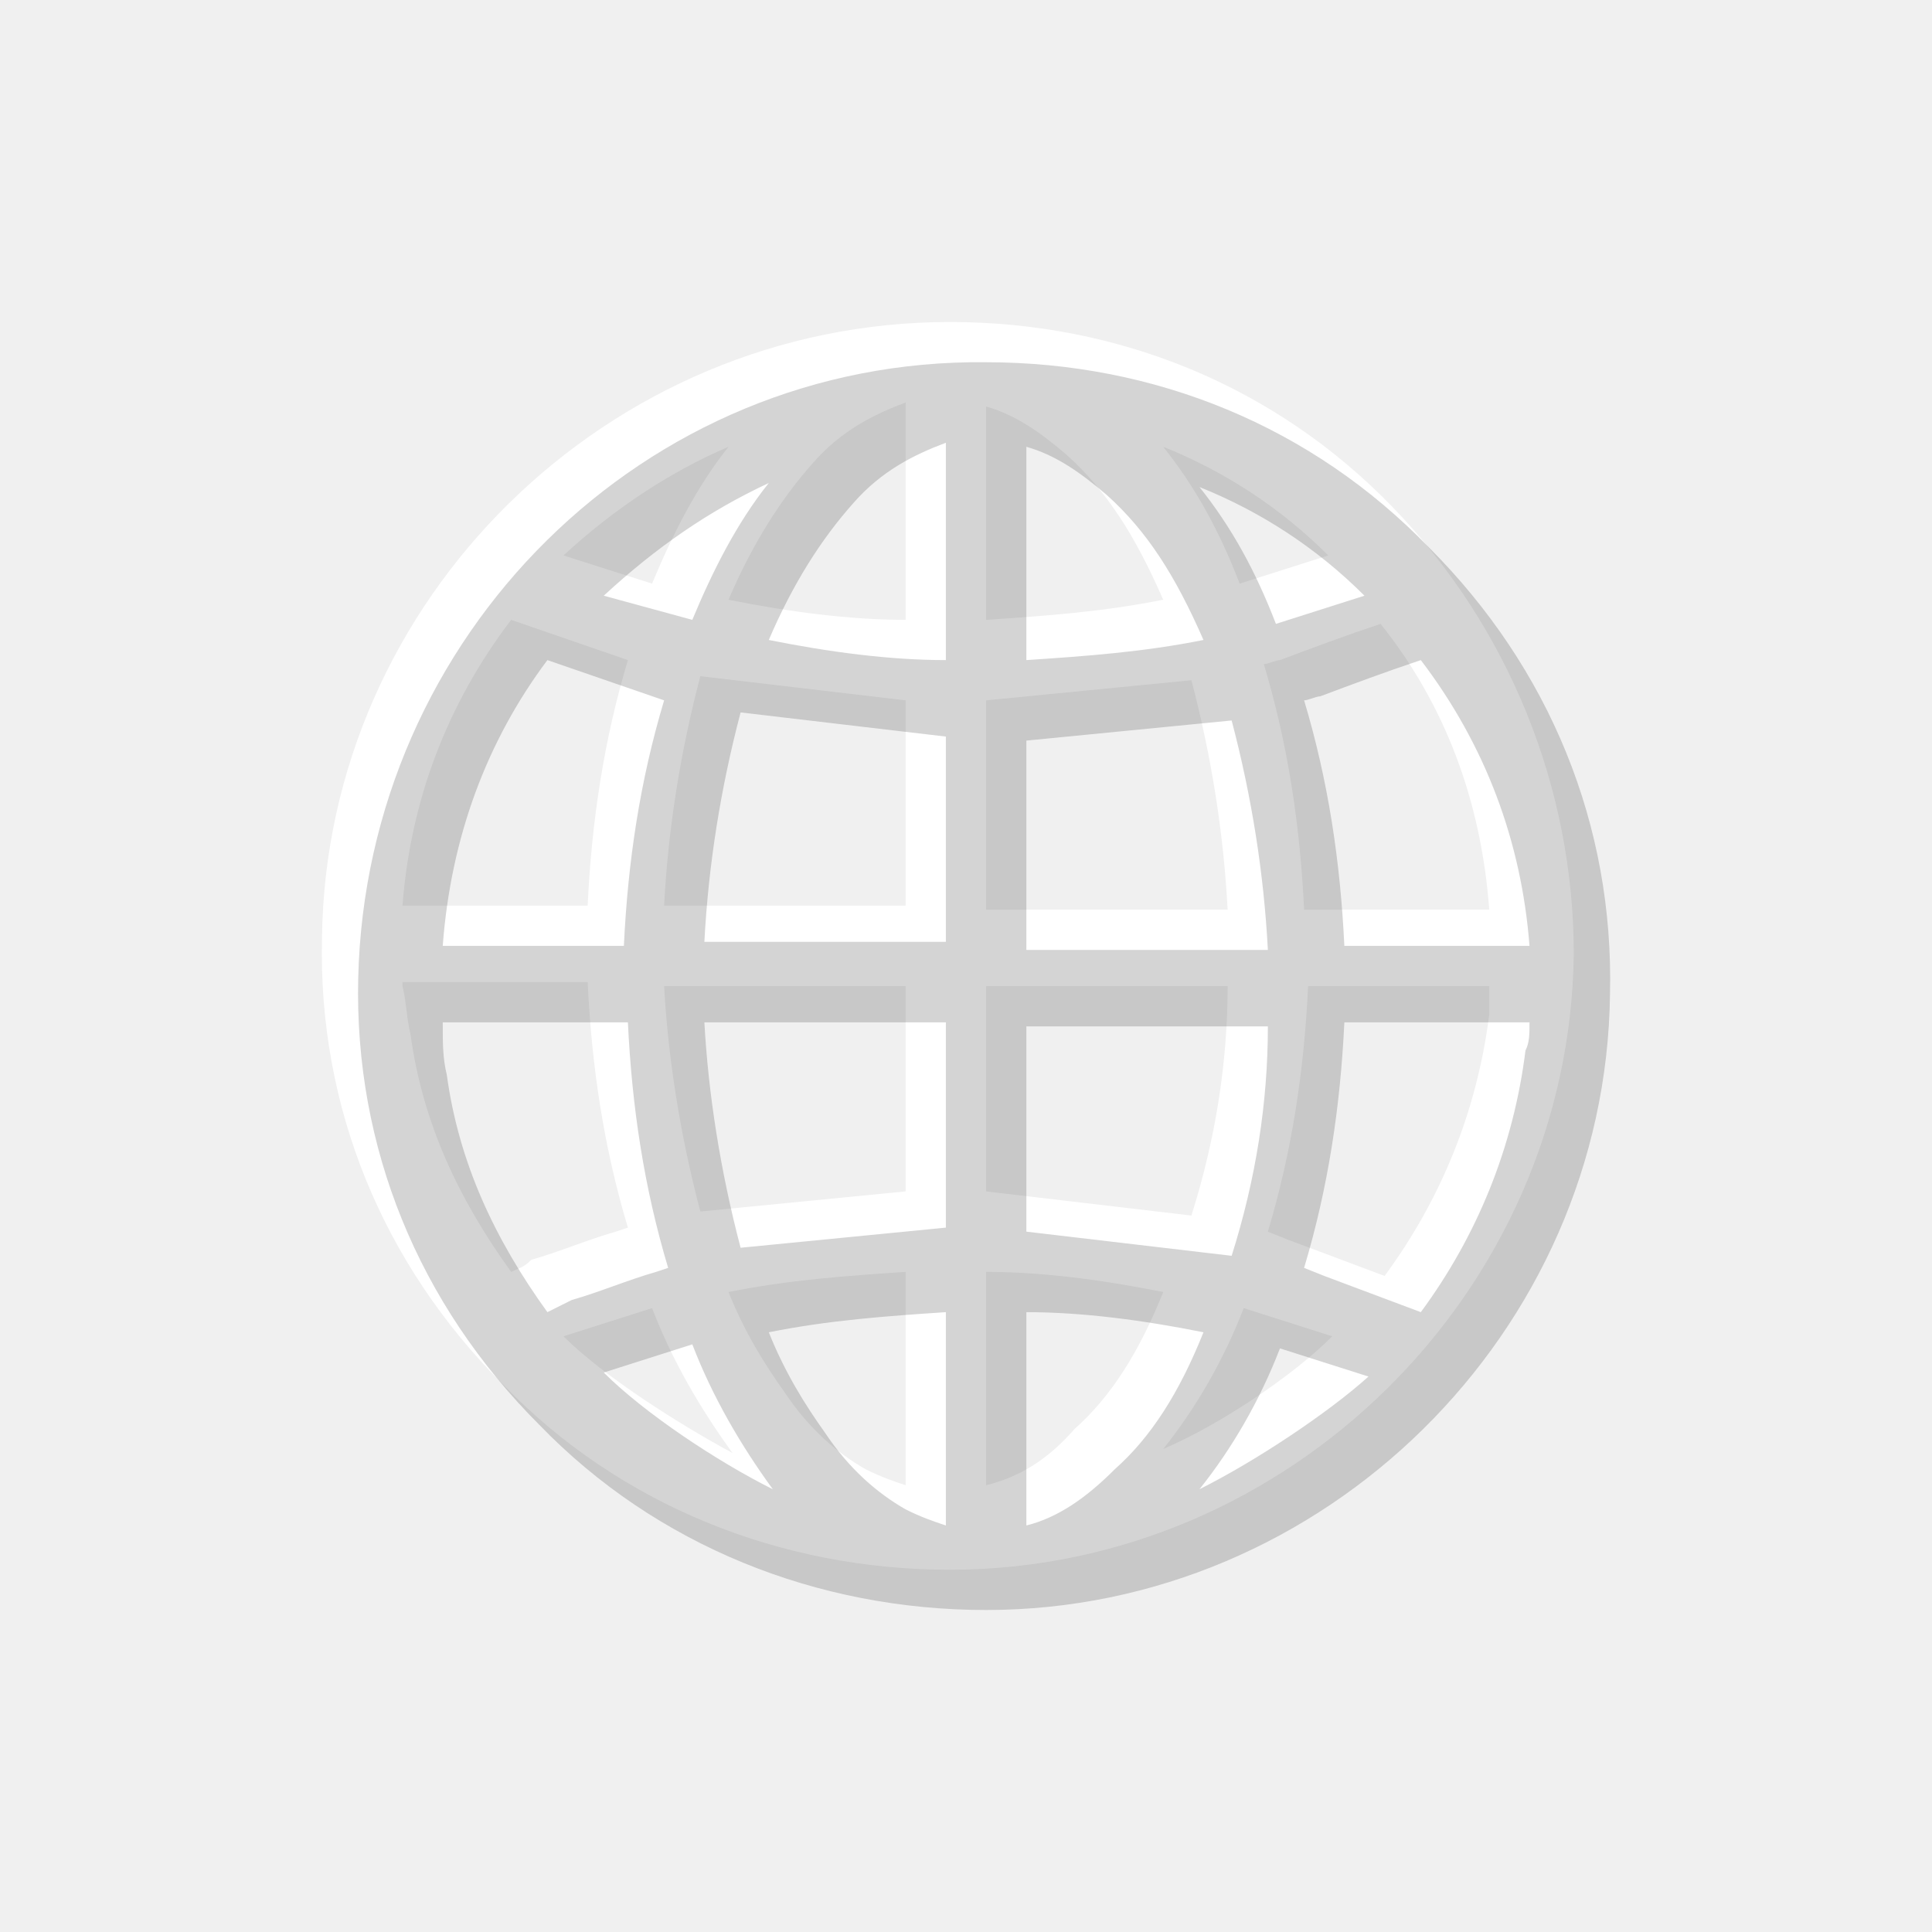
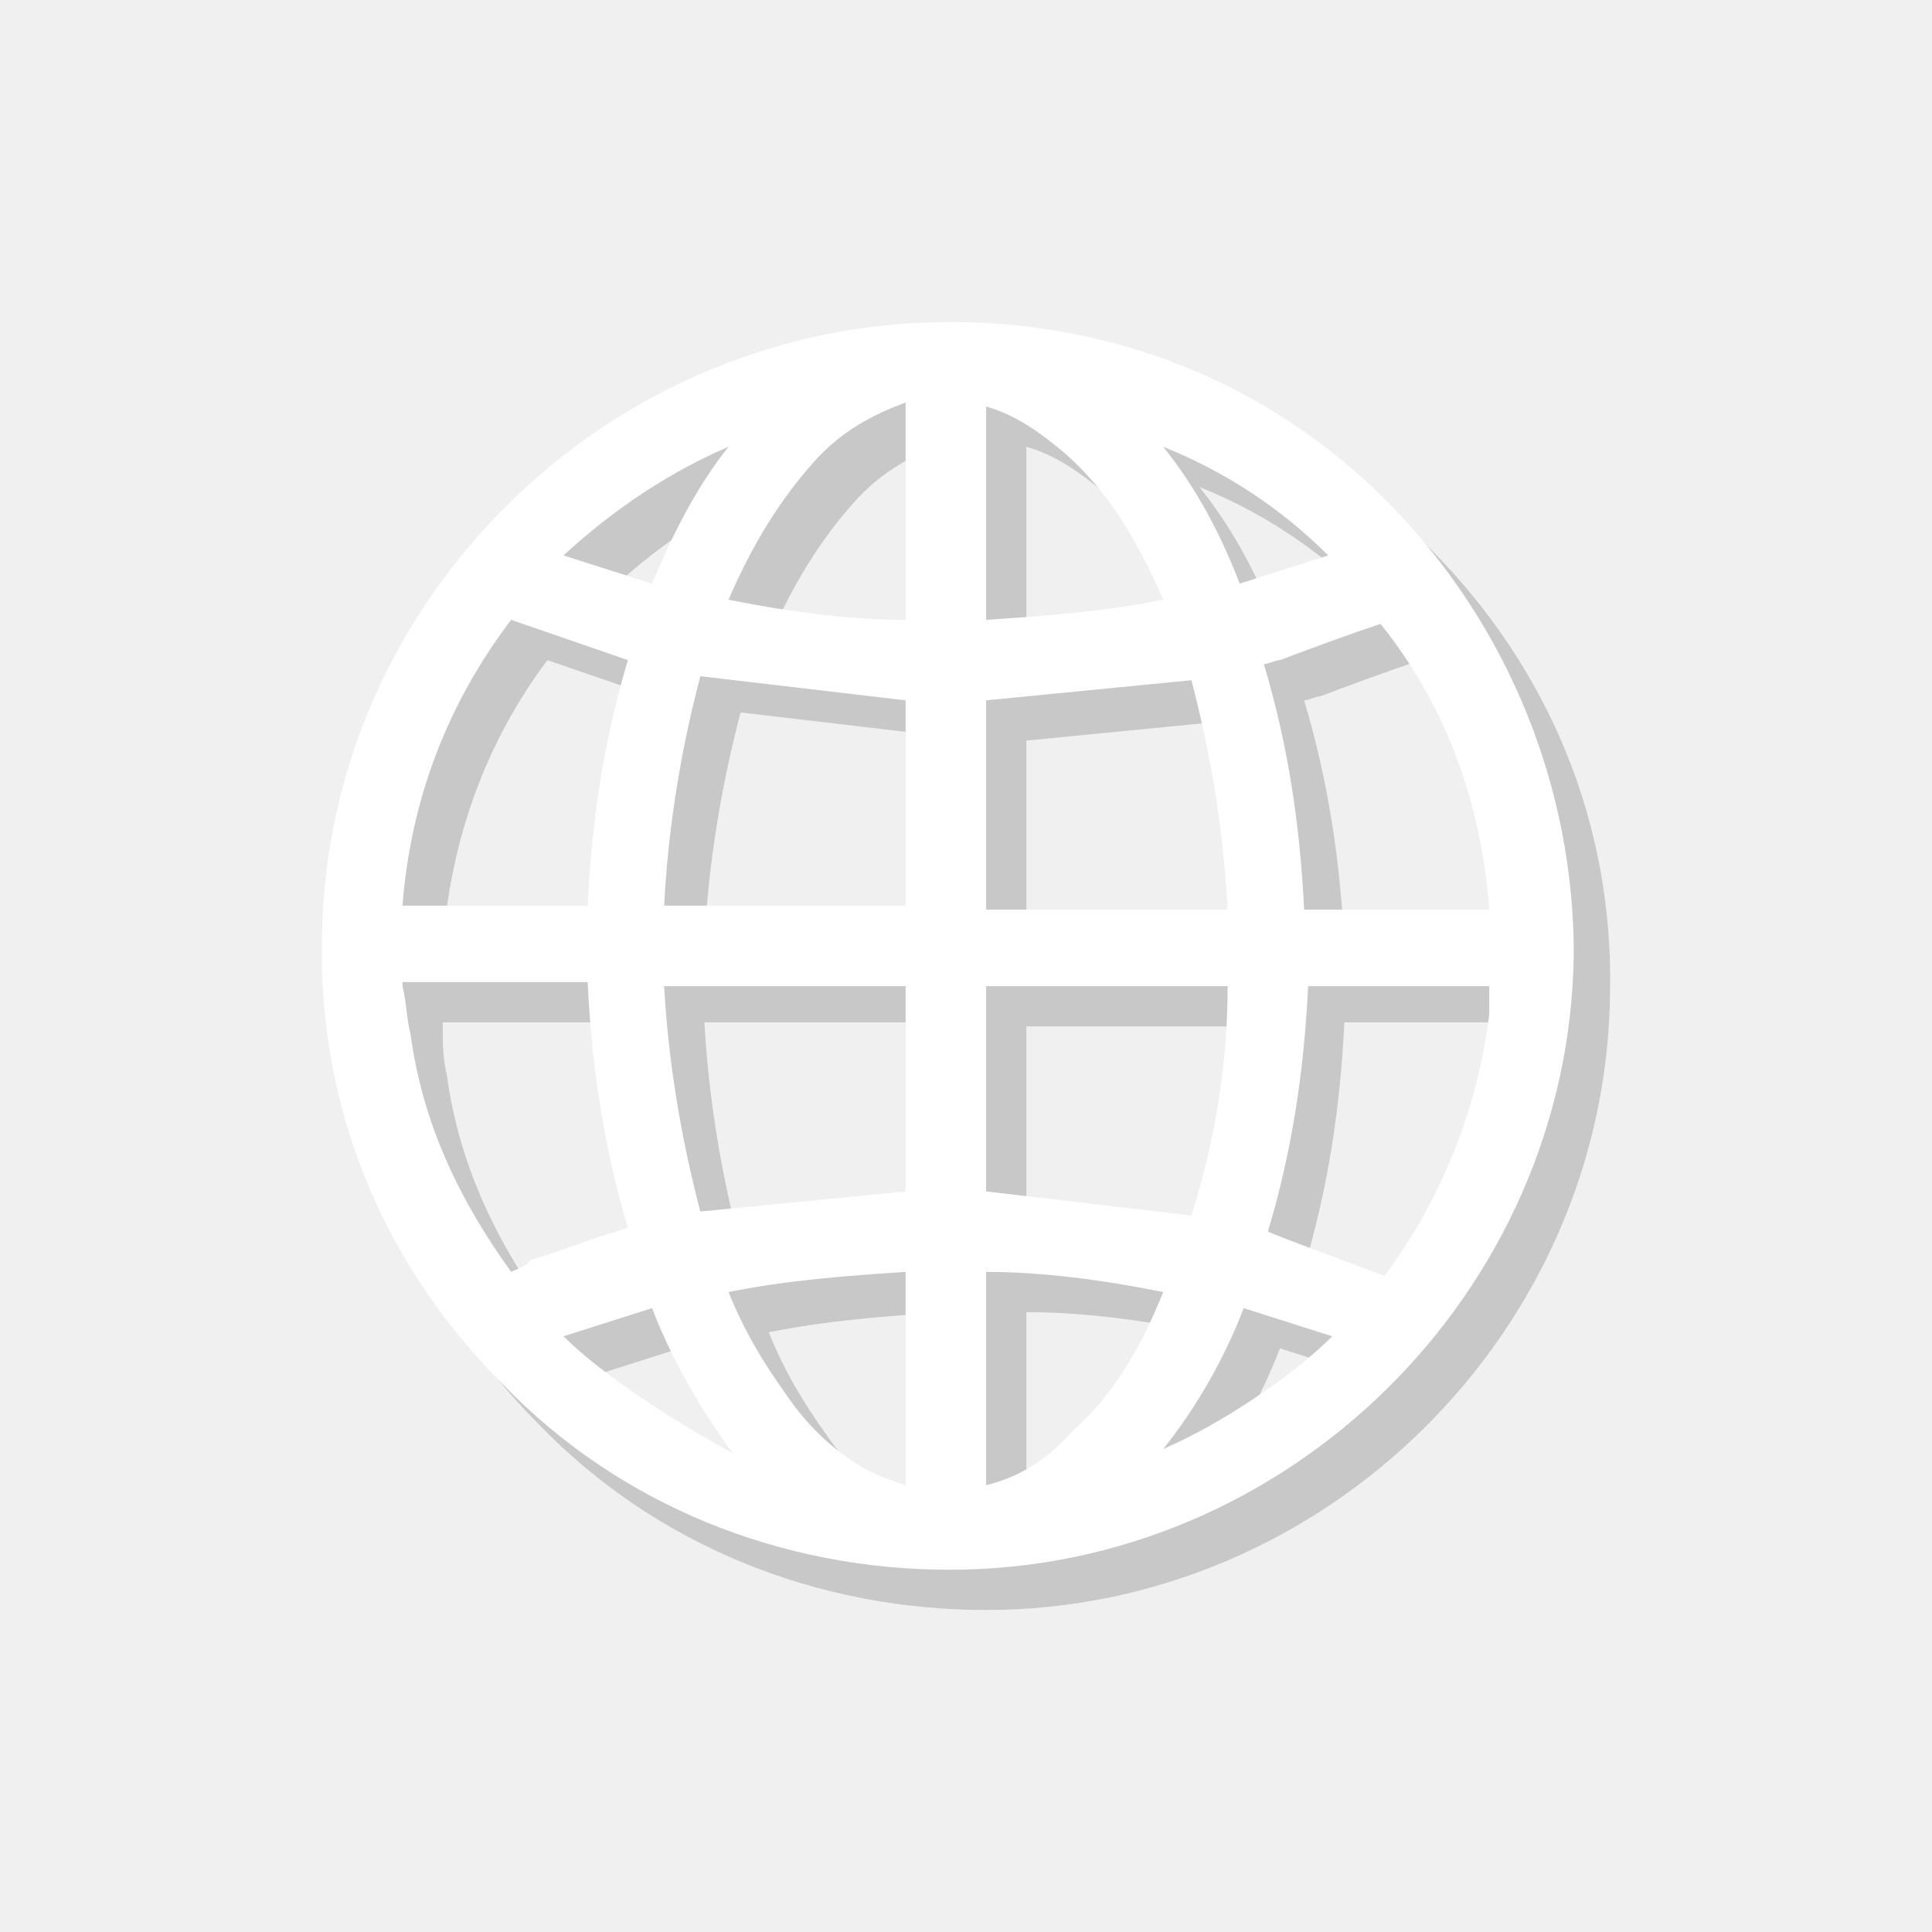
- <svg xmlns="http://www.w3.org/2000/svg" version="1.1" id="Layer_1" x="0px" y="0px" width="48px" height="48px" viewBox="0 0 48 48" style="enable-background:new 0 0 48 48;" xml:space="preserve">
-   <style type="text/css">
- 	.st0{fill:#FFFFFF;}
- 	.st1{opacity:0.17;enable-background:new    ;}
- </style>
+ <svg xmlns="http://www.w3.org/2000/svg" version="1.1" x="0px" y="0px" width="48px" height="48px" viewBox="0 0 48 48" enable-background="new 0 0 48 48" xml:space="preserve">
+   <g id="Layer_1">
+ </g>
+   <g id="Layer_2">
+ </g>
  <g id="Layer_3">
    <g>
-       <path class="st0" d="M34.6,12.6c-2.9-3-6.8-4.6-11-4.6l0,0C15.1,8,8.1,14.9,8,23.3c-0.1,4.2,1.5,8.1,4.5,11.1    c2.9,3,6.9,4.6,11.1,4.6l0,0C32,39,39,32.1,39.1,23.7C39.1,19.6,37.5,15.6,34.6,12.6z M18.1,11.1c-0.8,1-1.4,2.2-1.9,3.4L14,13.8    C15.3,12.6,16.7,11.7,18.1,11.1z M12.7,15.4l2.9,1c-0.6,2-0.9,4-1,6.1H10C10.2,19.9,11.1,17.5,12.7,15.4z M12.7,31.6    c-1.3-1.8-2.2-3.7-2.5-5.9c-0.1-0.4-0.1-0.8-0.2-1.2v-0.1h4.6c0.1,2.1,0.4,4.1,1,6.1l-0.3,0.1c-0.7,0.2-1.4,0.5-2.1,0.7    C13,31.5,12.9,31.5,12.7,31.6z M14,33.2l2.2-0.7c0.5,1.3,1.2,2.5,2,3.6C16.9,35.4,15,34.2,14,33.2z M22.5,36.9    c-0.3-0.1-0.6-0.2-1-0.4c-0.7-0.4-1.4-1-2-1.9c-0.5-0.7-1-1.5-1.4-2.5c1.5-0.3,2.9-0.4,4.4-0.5V36.9z M22.5,29.6l-5.1,0.5    c-0.5-1.9-0.8-3.8-0.9-5.6h6V29.6z M22.5,22.5h-6c0.1-1.9,0.4-3.8,0.9-5.7l5.1,0.6V22.5z M22.5,15.4c-1.4,0-2.9-0.2-4.4-0.5    c0.6-1.4,1.3-2.5,2.1-3.4c0.7-0.8,1.5-1.2,2.3-1.5V15.4z M37,22.6h-4.6c-0.1-2.1-0.4-4.1-1-6.1c0.1,0,0.3-0.1,0.4-0.1    c0.8-0.3,1.6-0.6,2.5-0.9C35.9,17.5,36.8,19.9,37,22.6z M33,13.8l-2.2,0.7c-0.5-1.3-1.1-2.4-1.9-3.4C30.4,11.7,31.8,12.6,33,13.8z     M24.5,10.1c0.7,0.2,1.3,0.6,2,1.2c1,0.9,1.7,2,2.4,3.6c-1.5,0.3-2.9,0.4-4.4,0.5V10.1z M24.5,17.4l5.1-0.5    c0.5,1.9,0.8,3.8,0.9,5.7h-6V17.4z M24.5,24.5h6c0,1.9-0.3,3.8-0.9,5.7l-5.1-0.6V24.5z M24.5,36.9v-5.3c1.4,0,2.9,0.2,4.4,0.5    c-0.6,1.5-1.3,2.6-2.2,3.4C26,36.3,25.3,36.7,24.5,36.9z M28.9,36c0.8-1,1.5-2.2,2-3.5l2.2,0.7C32.1,34.2,30.3,35.4,28.9,36z     M37,25.2c-0.3,2.4-1.2,4.6-2.6,6.5c-0.8-0.3-1.6-0.6-2.4-0.9l-0.5-0.2c0.6-2,0.9-4,1-6.1H37C37,24.8,37,25,37,25.2z" />
-       <path class="st1" d="M35.5,13.6c-2.9-3-6.8-4.6-11-4.6l0,0C16,8.9,9.1,15.8,8.9,24.3c-0.1,4.2,1.5,8.1,4.5,11.1    c2.9,3,6.9,4.6,11.1,4.6l0,0c8.4,0,15.4-6.9,15.5-15.3C40.1,20.5,38.5,16.6,35.5,13.6z M19.1,12c-0.8,1-1.4,2.2-1.9,3.4L15,14.8    C16.3,13.6,17.6,12.7,19.1,12z M13.6,16.4l2.9,1c-0.6,2-0.9,4-1,6.1H11C11.2,20.8,12.1,18.4,13.6,16.4z M13.6,32.6    c-1.3-1.8-2.2-3.7-2.5-5.9C11,26.3,11,25.9,11,25.5v-0.1h4.6c0.1,2.1,0.4,4.1,1,6.1l-0.3,0.1c-0.7,0.2-1.4,0.5-2.1,0.7    C14,32.4,13.8,32.5,13.6,32.6z M15,34.1l2.2-0.7c0.5,1.3,1.2,2.5,2,3.6C17.8,36.3,16,35.1,15,34.1z M23.5,37.9    c-0.3-0.1-0.6-0.2-1-0.4c-0.7-0.4-1.4-1-2-1.9c-0.5-0.7-1-1.5-1.4-2.5c1.5-0.3,2.9-0.4,4.4-0.5V37.9z M23.5,30.5L18.4,31    c-0.5-1.9-0.8-3.8-0.9-5.6h6V30.5z M23.5,23.4h-6c0.1-1.9,0.4-3.8,0.9-5.7l5.1,0.6V23.4z M23.5,16.4c-1.4,0-2.9-0.2-4.4-0.5    c0.6-1.4,1.3-2.5,2.1-3.4c0.7-0.8,1.5-1.2,2.3-1.5V16.4z M38,23.5h-4.6c-0.1-2.1-0.4-4.1-1-6.1c0.1,0,0.3-0.1,0.4-0.1    c0.8-0.3,1.6-0.6,2.5-0.9C36.9,18.5,37.8,20.9,38,23.5z M33.9,14.8l-2.2,0.7c-0.5-1.3-1.1-2.4-1.9-3.4    C31.3,12.7,32.7,13.6,33.9,14.8z M25.5,11.1c0.7,0.2,1.3,0.6,2,1.2c1,0.9,1.7,2,2.4,3.6c-1.5,0.3-2.9,0.4-4.4,0.5V11.1z     M25.5,18.4l5.1-0.5c0.5,1.9,0.8,3.8,0.9,5.7h-6V18.4z M25.5,25.5h6c0,1.9-0.3,3.8-0.9,5.7l-5.1-0.6V25.5z M25.5,37.9v-5.3    c1.4,0,2.9,0.2,4.4,0.5c-0.6,1.5-1.3,2.6-2.2,3.4C27,37.2,26.3,37.7,25.5,37.9z M29.8,37c0.8-1,1.5-2.2,2-3.5l2.2,0.7    C33,35.1,31.2,36.3,29.8,37z M37.9,26.1c-0.3,2.4-1.2,4.6-2.6,6.5c-0.8-0.3-1.6-0.6-2.4-0.9l-0.5-0.2c0.6-2,0.9-4,1-6.1H38    C38,25.7,38,25.9,37.9,26.1z" />
+       <path opacity="0.17" d="M35.5,13.6c-2.9-3-6.8-4.6-11-4.6c0,0,0,0,0,0C16,8.9,9.1,15.8,8.9,24.3c-0.1,4.2,1.5,8.1,4.5,11.1    c2.9,3,6.9,4.6,11.1,4.6h0c8.4,0,15.4-6.9,15.5-15.3C40.1,20.5,38.5,16.6,35.5,13.6z M19.1,12c-0.8,1-1.4,2.2-1.9,3.4L15,14.8    C16.3,13.6,17.6,12.7,19.1,12z M13.6,16.4l2.9,1c-0.6,2-0.9,4-1,6.1H11C11.2,20.8,12.1,18.4,13.6,16.4z M13.6,32.6    c-1.3-1.8-2.2-3.7-2.5-5.9C11,26.3,11,25.9,11,25.5l0-0.1h4.6c0.1,2.1,0.4,4.1,1,6.1l-0.3,0.1c-0.7,0.2-1.4,0.5-2.1,0.7    C14,32.4,13.8,32.5,13.6,32.6z M15,34.1l2.2-0.7c0.5,1.3,1.2,2.5,2,3.6C17.8,36.3,16,35.1,15,34.1z M23.5,37.9    c-0.3-0.1-0.6-0.2-1-0.4c-0.7-0.4-1.4-1-2-1.9c-0.5-0.7-1-1.5-1.4-2.5c1.5-0.3,2.9-0.4,4.4-0.5V37.9z M23.5,30.5l-5.1,0.5    c-0.5-1.9-0.8-3.8-0.9-5.6h6V30.5z M23.5,23.4h-6c0.1-1.9,0.4-3.8,0.9-5.7l5.1,0.6V23.4z M23.5,16.4c-1.4,0-2.9-0.2-4.4-0.5    c0.6-1.4,1.3-2.5,2.1-3.4c0.7-0.8,1.5-1.2,2.3-1.5V16.4z M38,23.5h-4.6c-0.1-2.1-0.4-4.1-1-6.1c0.1,0,0.3-0.1,0.4-0.1    c0.8-0.3,1.6-0.6,2.5-0.9C36.9,18.5,37.8,20.9,38,23.5z M33.9,14.8l-2.2,0.7c-0.5-1.3-1.1-2.4-1.9-3.4    C31.3,12.7,32.7,13.6,33.9,14.8z M25.5,11.1c0.7,0.2,1.3,0.6,2,1.2c1,0.9,1.7,2,2.4,3.6c-1.5,0.3-2.9,0.4-4.4,0.5V11.1z     M25.5,18.4l5.1-0.5c0.5,1.9,0.8,3.8,0.9,5.7h-6V18.4z M25.5,25.5h6c0,1.9-0.3,3.8-0.9,5.7l-5.1-0.6V25.5z M25.5,37.9v-5.3    c1.4,0,2.9,0.2,4.4,0.5c-0.6,1.5-1.3,2.6-2.2,3.4C27,37.2,26.3,37.7,25.5,37.9z M29.8,37c0.8-1,1.5-2.2,2-3.5l2.2,0.7    C33,35.1,31.2,36.3,29.8,37z M37.9,26.1c-0.3,2.4-1.2,4.6-2.6,6.5c-0.8-0.3-1.6-0.6-2.4-0.9l-0.5-0.2c0.6-2,0.9-4,1-6.1H38    C38,25.7,38,25.9,37.9,26.1z" />
+       <path fill="#FFFFFF" d="M34.6,12.6c-2.9-3-6.8-4.6-11-4.6c0,0,0,0,0,0C15.1,8,8.1,14.9,8,23.3c-0.1,4.2,1.5,8.1,4.5,11.1    c2.9,3,6.9,4.6,11.1,4.6h0c8.4,0,15.4-6.9,15.5-15.3C39.1,19.6,37.5,15.6,34.6,12.6z M18.1,11.1c-0.8,1-1.4,2.2-1.9,3.4l-2.2-0.7    C15.3,12.6,16.7,11.7,18.1,11.1z M12.7,15.4l2.9,1c-0.6,2-0.9,4-1,6.1H10C10.2,19.9,11.1,17.5,12.7,15.4z M12.7,31.6    c-1.3-1.8-2.2-3.7-2.5-5.9c-0.1-0.4-0.1-0.8-0.2-1.2l0-0.1h4.6c0.1,2.1,0.4,4.1,1,6.1l-0.3,0.1c-0.7,0.2-1.4,0.5-2.1,0.7    C13,31.5,12.9,31.5,12.7,31.6z M14,33.2l2.2-0.7c0.5,1.3,1.2,2.5,2,3.6C16.9,35.4,15,34.2,14,33.2z M22.5,36.9    c-0.3-0.1-0.6-0.2-1-0.4c-0.7-0.4-1.4-1-2-1.9c-0.5-0.7-1-1.5-1.4-2.5c1.5-0.3,2.9-0.4,4.4-0.5V36.9z M22.5,29.6l-5.1,0.5    c-0.5-1.9-0.8-3.8-0.9-5.6h6V29.6z M22.5,22.5h-6c0.1-1.9,0.4-3.8,0.9-5.7l5.1,0.6V22.5z M22.5,15.4c-1.4,0-2.9-0.2-4.4-0.5    c0.6-1.4,1.3-2.5,2.1-3.4c0.7-0.8,1.5-1.2,2.3-1.5V15.4z M37,22.6h-4.6c-0.1-2.1-0.4-4.1-1-6.1c0.1,0,0.3-0.1,0.4-0.1    c0.8-0.3,1.6-0.6,2.5-0.9C35.9,17.5,36.8,19.9,37,22.6z M33,13.8l-2.2,0.7c-0.5-1.3-1.1-2.4-1.9-3.4C30.4,11.7,31.8,12.6,33,13.8z     M24.5,10.1c0.7,0.2,1.3,0.6,2,1.2c1,0.9,1.7,2,2.4,3.6c-1.5,0.3-2.9,0.4-4.4,0.5V10.1z M24.5,17.4l5.1-0.5    c0.5,1.9,0.8,3.8,0.9,5.7h-6V17.4z M24.5,24.5h6c0,1.9-0.3,3.8-0.9,5.7l-5.1-0.6V24.5z M24.5,36.9v-5.3c1.4,0,2.9,0.2,4.4,0.5    c-0.6,1.5-1.3,2.6-2.2,3.4C26,36.3,25.3,36.7,24.5,36.9z M28.9,36c0.8-1,1.5-2.2,2-3.5l2.2,0.7C32.1,34.2,30.3,35.4,28.9,36z     M37,25.2c-0.3,2.4-1.2,4.6-2.6,6.5c-0.8-0.3-1.6-0.6-2.4-0.9l-0.5-0.2c0.6-2,0.9-4,1-6.1H37C37,24.8,37,25,37,25.2z" />
    </g>
  </g>
</svg>
